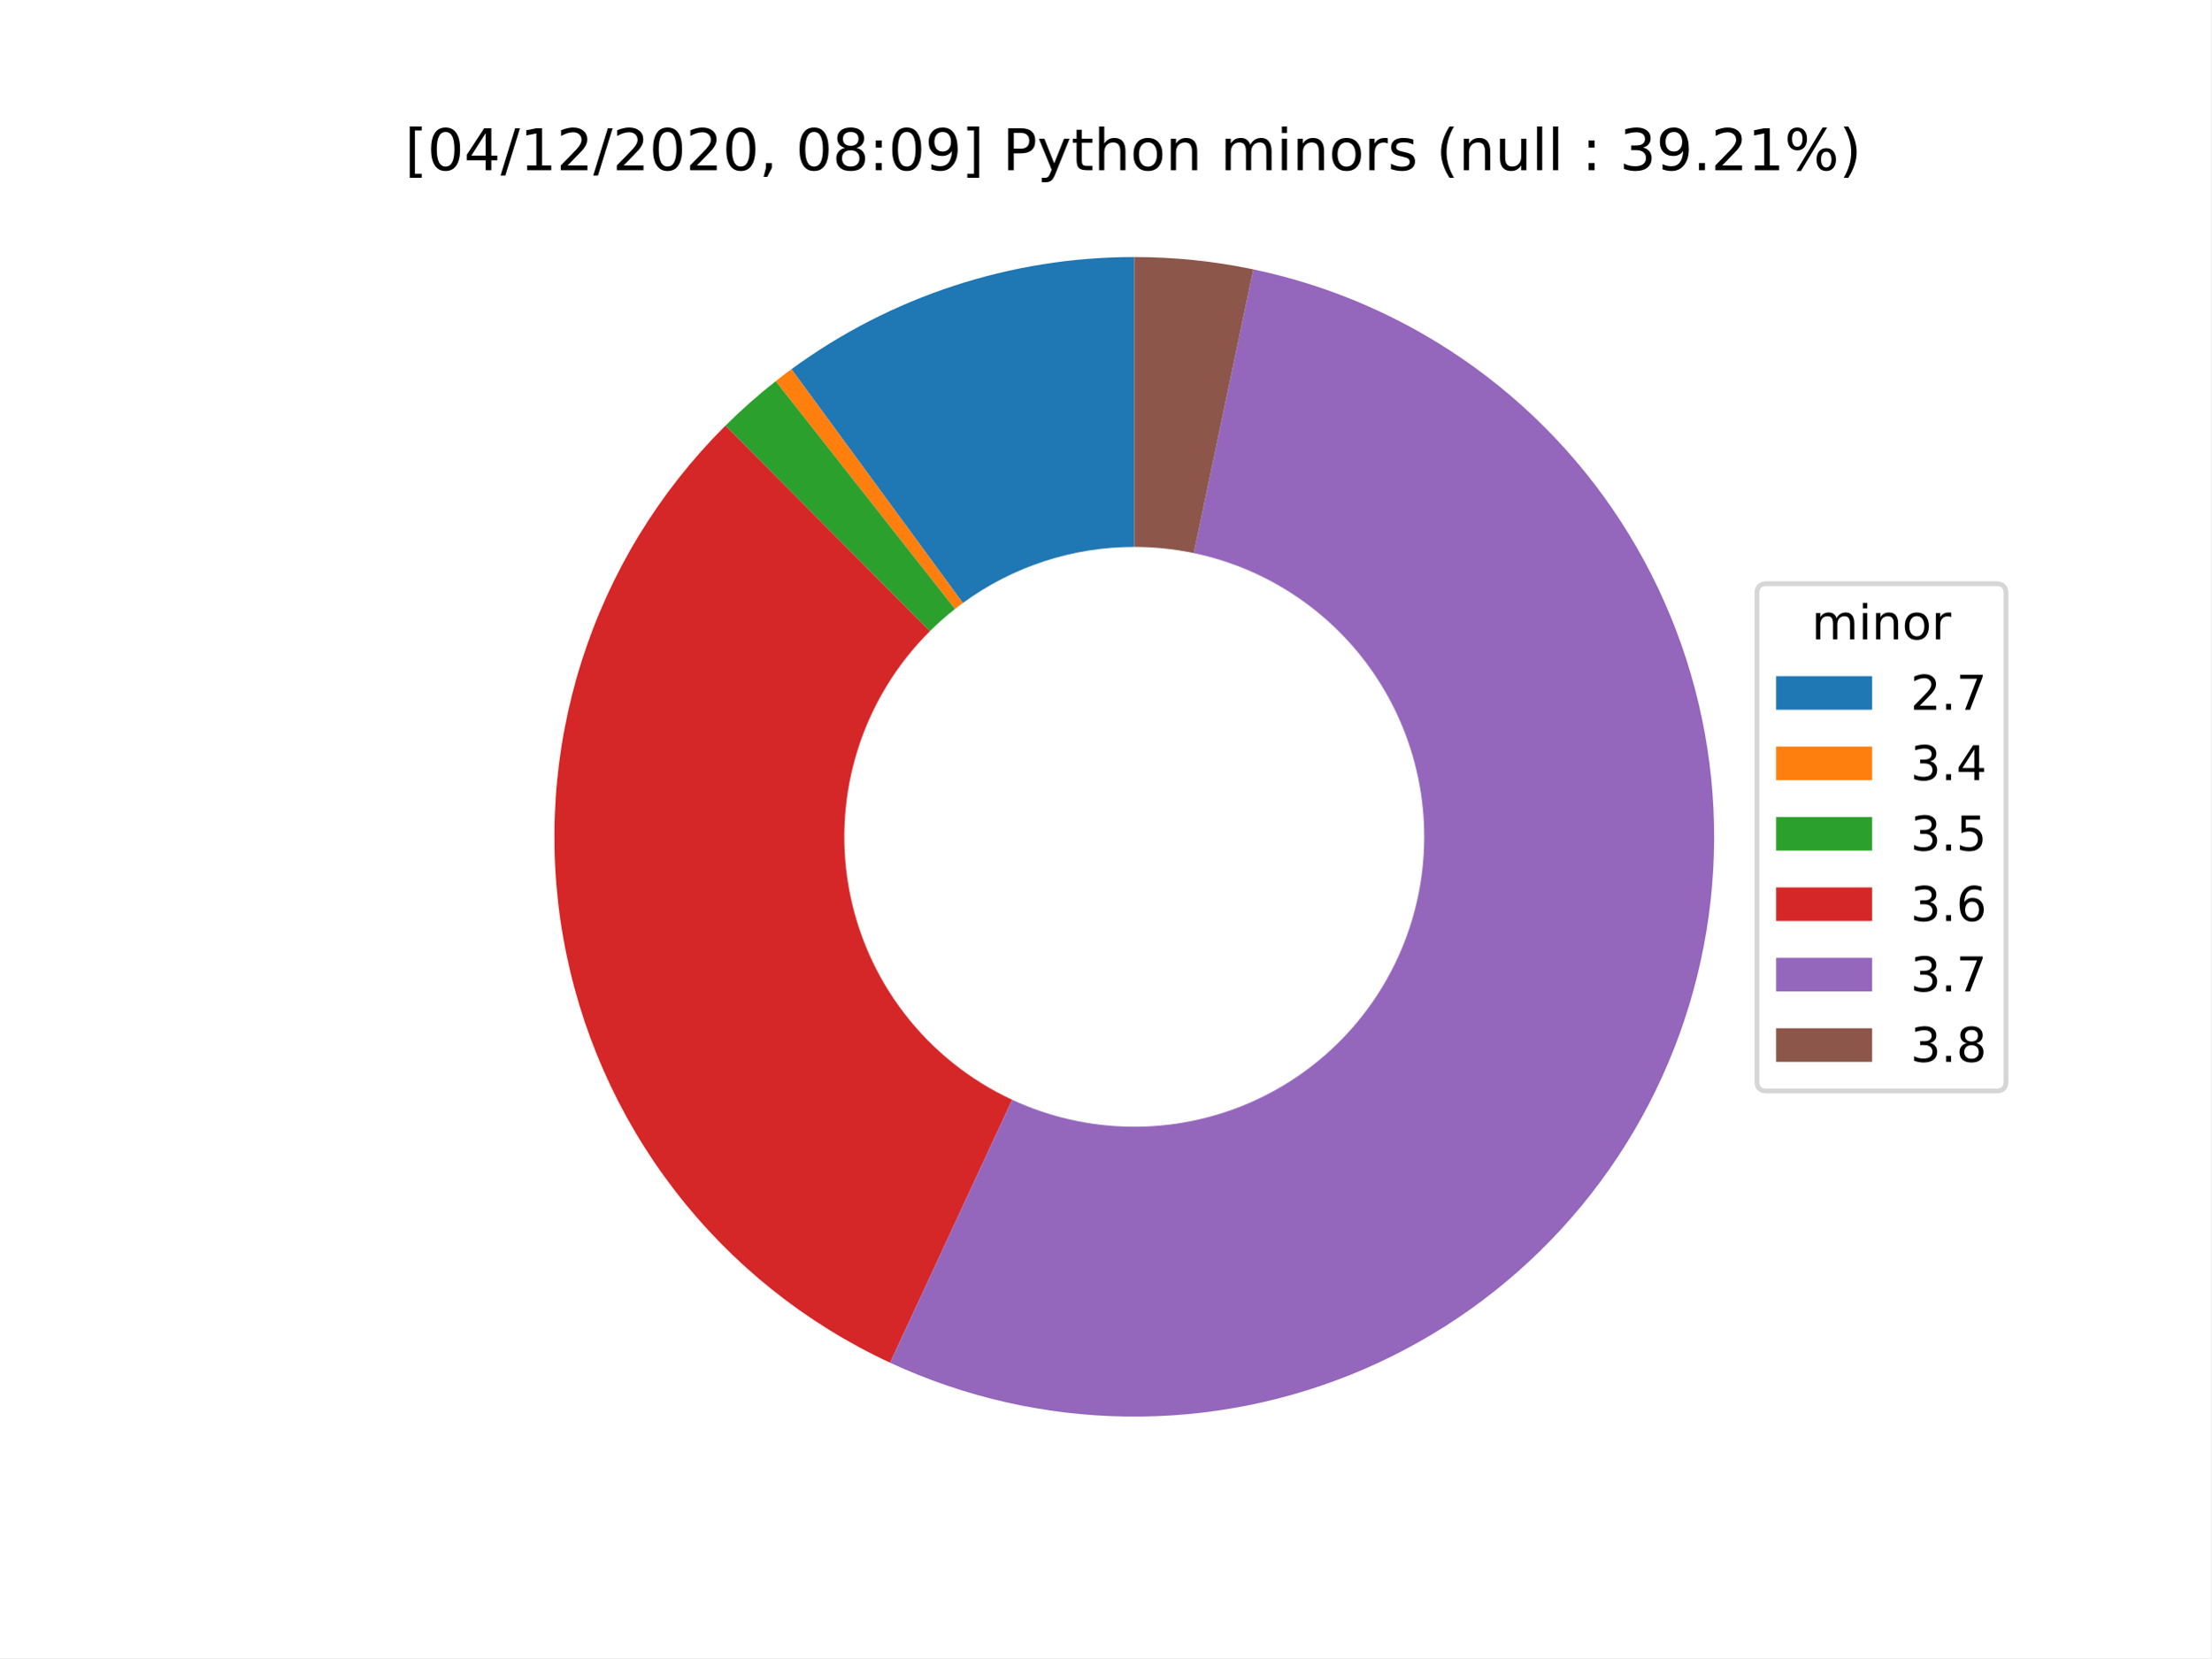
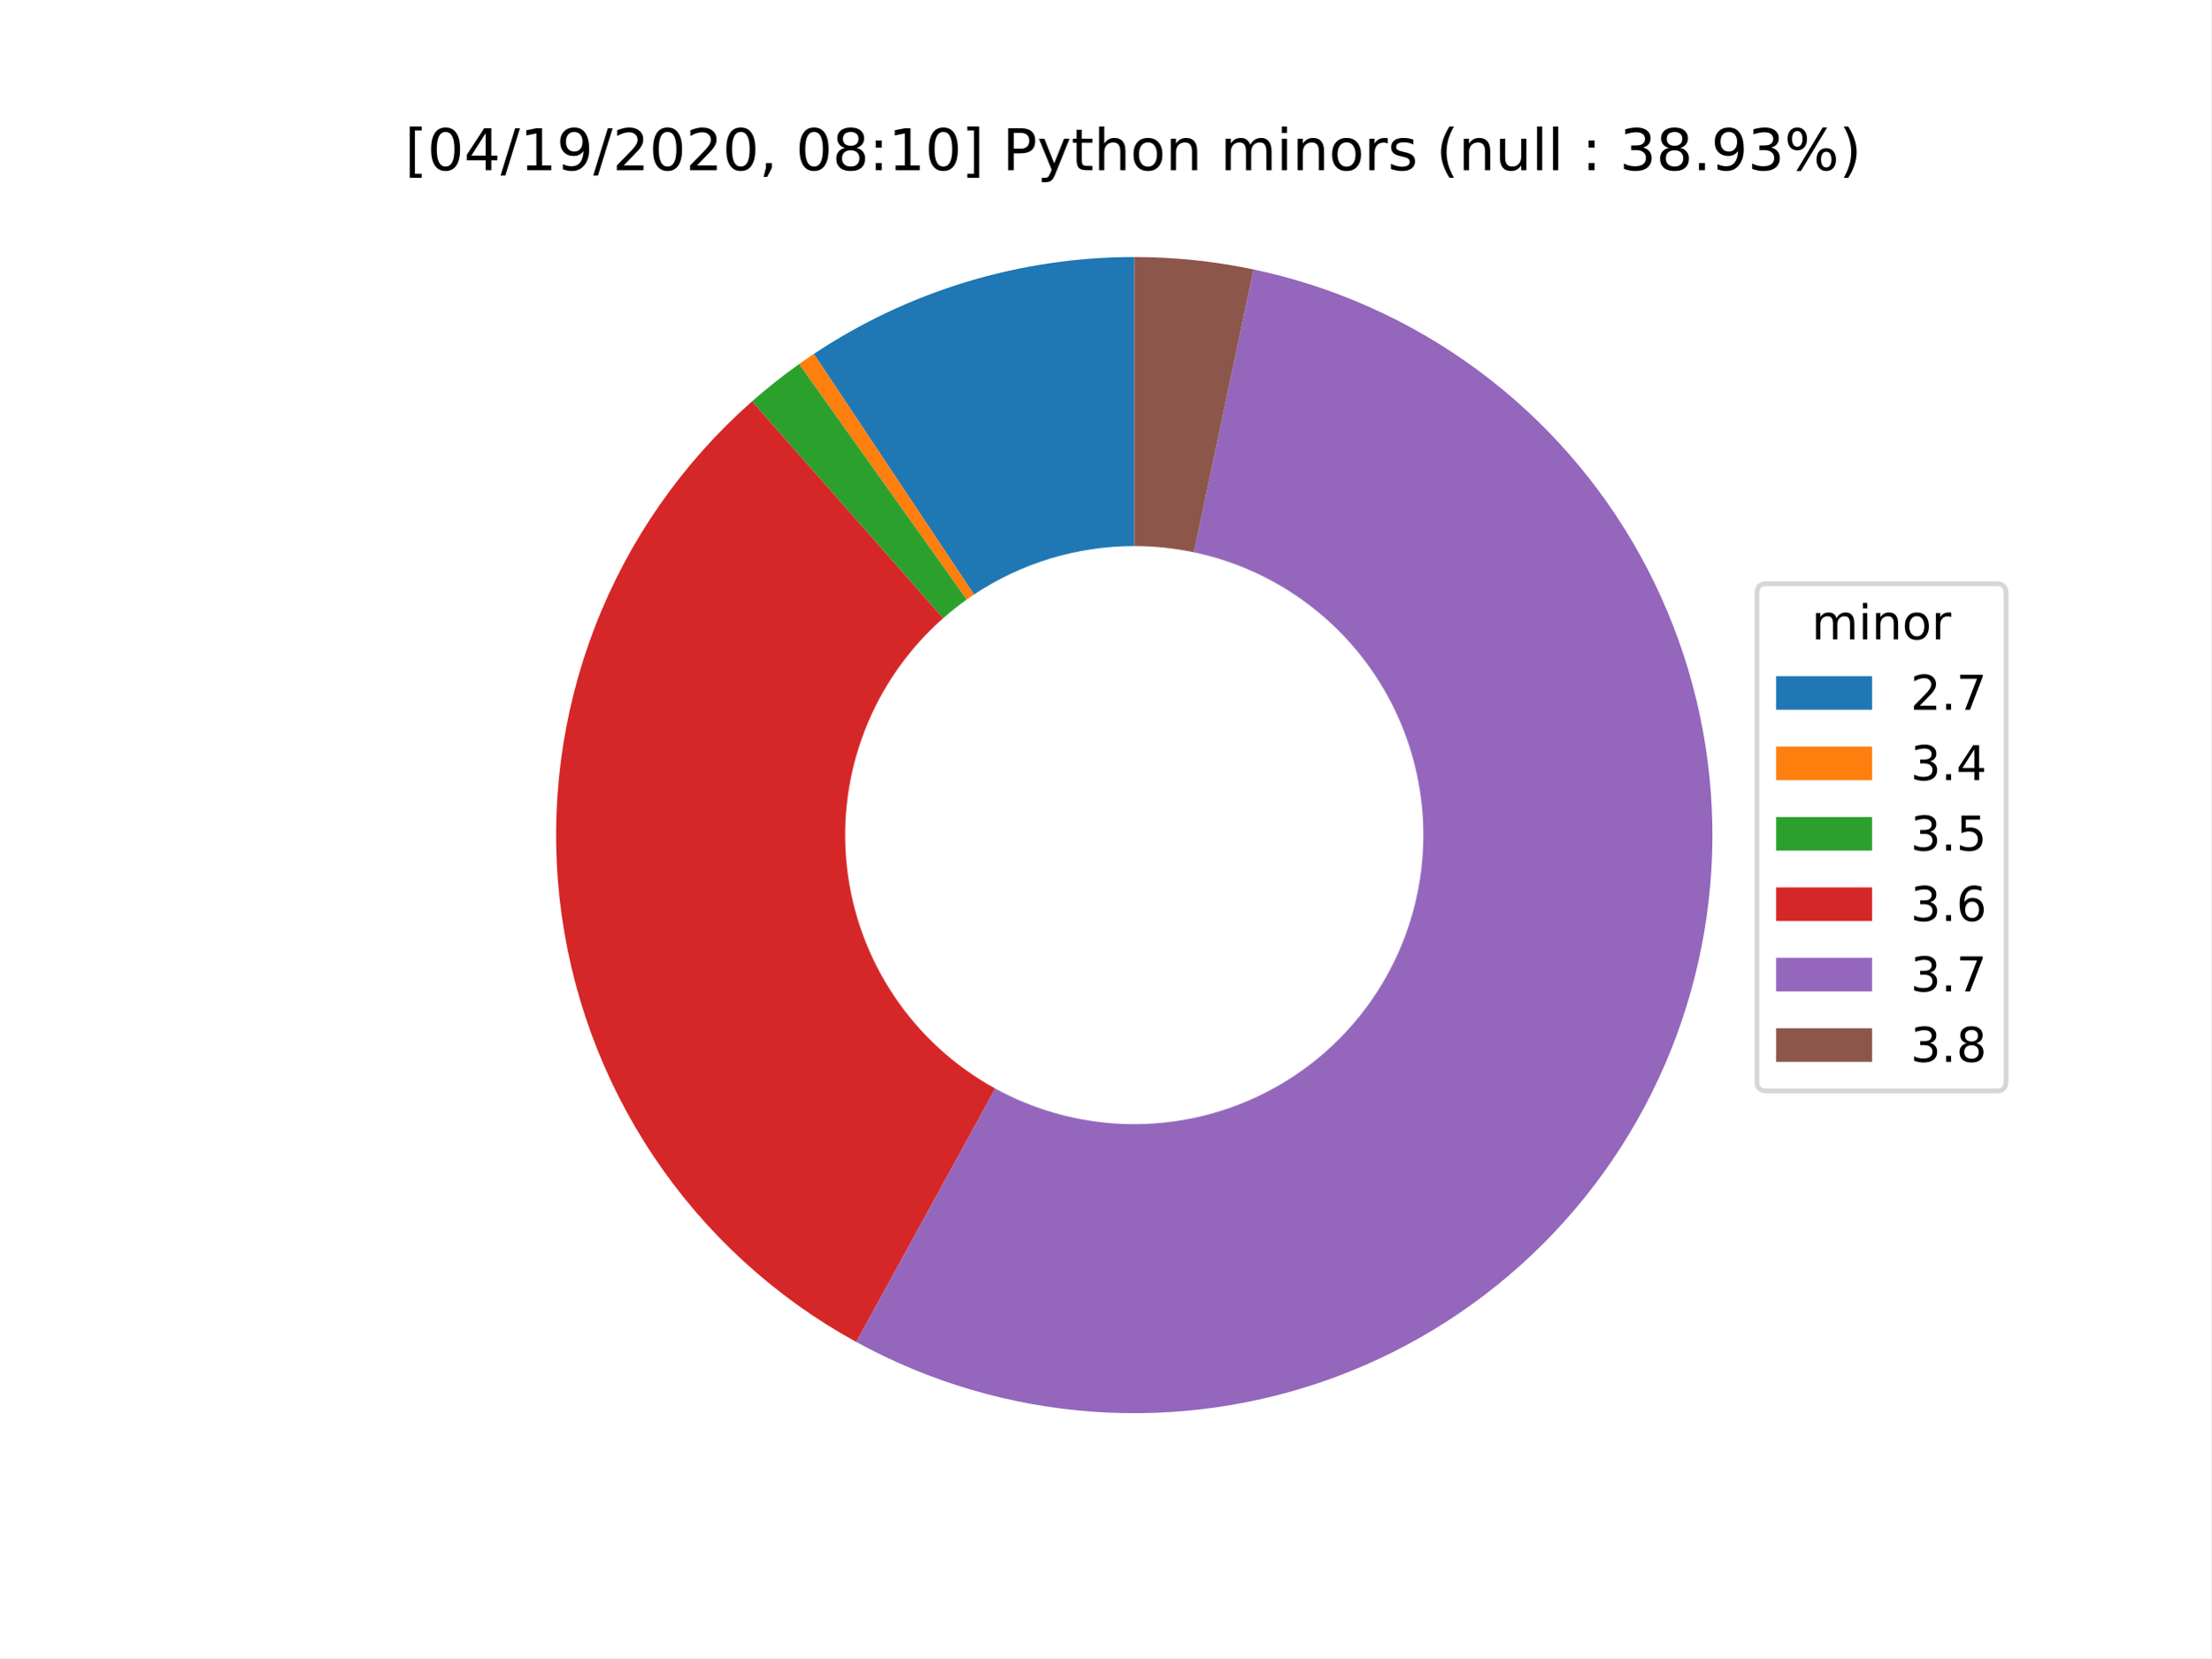
<svg xmlns="http://www.w3.org/2000/svg" xmlns:xlink="http://www.w3.org/1999/xlink" height="345.6pt" version="1.1" viewBox="0 0 460.8 345.6" width="460.8pt">
  <defs>
    <style type="text/css">
*{stroke-linecap:butt;stroke-linejoin:round;}
  </style>
  </defs>
  <g id="figure_1">
    <g id="patch_1">
      <path d="M 0 345.6  L 460.8 345.6  L 460.8 0  L 0 0  z " style="fill:#ffffff;" />
    </g>
    <g id="axes_1">
      <g id="patch_2">
-         <path d="M 236.384 53.568  C 223.617 53.568 210.93 55.591 198.796 59.562  C 186.661 63.533 175.233 69.402 164.936 76.95  L 200.66 125.685  C 205.808 121.911 211.523 118.976 217.59 116.991  C 223.657 115.005 230 113.994 236.384 113.994  L 236.384 53.568  z " style="fill:#1f77b4;" />
+         <path d="M 236.381 53.568  C 224.562 53.568 212.807 55.307 201.494 58.729  C 190.182 62.151 179.434 67.219 169.597 73.769  L 202.989 123.915  C 207.907 120.64 213.281 118.106 218.938 116.395  C 224.594 114.684 230.471 113.814 236.381 113.814  L 236.381 53.568  z " style="fill:#1f77b4;" />
      </g>
      <g id="patch_3">
-         <path d="M 164.936 76.95  C 164.382 77.357 163.831 77.767 163.284 78.183  C 162.737 78.599 162.193 79.019 161.654 79.444  L 199.019 126.931  C 199.289 126.719 199.561 126.509 199.834 126.301  C 200.108 126.093 200.383 125.888 200.66 125.685  L 164.936 76.95  z " style="fill:#ff7f0e;" />
+         <path d="M 169.597 73.769  C 169.081 74.113 168.567 74.46 168.057 74.812  C 167.546 75.163 167.038 75.519 166.533 75.878  L 201.457 124.969  C 201.71 124.79 201.964 124.612 202.219 124.436  C 202.474 124.261 202.731 124.087 202.989 123.915  L 169.597 73.769  z " style="fill:#ff7f0e;" />
      </g>
      <g id="patch_4">
-         <path d="M 161.654 79.444  C 159.821 80.886 158.031 82.38 156.285 83.926  C 154.538 85.471 152.837 87.067 151.184 88.711  L 193.784 131.565  C 194.611 130.743 195.461 129.945 196.334 129.172  C 197.207 128.4 198.103 127.652 199.019 126.931  L 161.654 79.444  z " style="fill:#2ca02c;" />
+         <path d="M 166.533 75.878  C 164.833 77.088 163.164 78.342 161.529 79.638  C 159.893 80.934 158.292 82.273 156.726 83.653  L 196.553 128.857  C 197.336 128.167 198.137 127.498 198.955 126.849  C 199.772 126.201 200.607 125.574 201.457 124.969  L 166.533 75.878  z " style="fill:#2ca02c;" />
      </g>
      <g id="patch_5">
-         <path d="M 151.184 88.711  C 137.372 102.441 127.082 119.308 121.192 137.871  C 115.302 156.434 113.986 176.148 117.356 195.329  C 120.725 214.511 128.682 232.596 140.546 248.04  C 152.41 263.484 167.833 275.834 185.497 284.034  L 210.941 229.227  C 202.109 225.127 194.397 218.952 188.465 211.23  C 182.533 203.508 178.555 194.465 176.87 184.874  C 175.185 175.284 175.843 165.426 178.788 156.145  C 181.733 146.863 186.878 138.43 193.784 131.565  L 151.184 88.711  z " style="fill:#d62728;" />
+         <path d="M 156.726 83.653  C 142.209 96.443 130.983 112.545 124.003 130.59  C 117.023 148.635 114.49 168.099 116.621 187.329  C 118.752 206.56 125.483 224.997 136.244 241.077  C 147.005 257.156 161.483 270.41 178.448 279.713  L 207.414 226.887  C 198.932 222.235 191.693 215.609 186.313 207.569  C 180.932 199.529 177.566 190.31 176.501 180.695  C 175.436 171.08 176.702 161.348 180.192 152.325  C 183.682 143.303 189.295 135.252 196.553 128.857  L 156.726 83.653  z " style="fill:#d62728;" />
      </g>
      <g id="patch_6">
-         <path d="M 185.497 284.034  C 200.944 291.205 217.732 295.03 234.76 295.259  C 251.788 295.488 268.674 292.115 284.307 285.362  C 299.94 278.609 313.971 268.627 325.477 256.073  C 336.983 243.519 345.707 228.673 351.075 212.512  C 356.442 196.35 358.334 179.235 356.625 162.292  C 354.916 145.348 349.645 128.956 341.158 114.192  C 332.672 99.428 321.159 86.623 307.378 76.619  C 293.597 66.615 277.855 59.636 261.189 56.141  L 248.786 115.28  C 257.12 117.028 264.99 120.517 271.881 125.519  C 278.772 130.521 284.528 136.923 288.771 144.305  C 293.015 151.688 295.65 159.884 296.505 168.356  C 297.359 176.827 296.413 185.385 293.729 193.465  C 291.045 201.546 286.684 208.969 280.931 215.246  C 275.178 221.523 268.162 226.514 260.345 229.891  C 252.529 233.267 244.086 234.954 235.572 234.839  C 227.058 234.725 218.664 232.812 210.941 229.227  L 185.497 284.034  z " style="fill:#9467bd;" />
+         <path d="M 178.448 279.713  C 193.629 288.037 210.427 292.992 227.695 294.24  C 244.963 295.488 262.299 293 278.519 286.945  C 294.739 280.89 309.465 271.41 321.692 259.152  C 333.918 246.894 343.36 232.144 349.373 215.908  C 355.386 199.673 357.83 182.331 356.537 165.066  C 355.245 147.801 350.246 131.016 341.883 115.857  C 333.52 100.697 321.987 87.517 308.072 77.216  C 294.157 66.915 278.183 59.733 261.243 56.161  L 248.812 115.111  C 257.282 116.897 265.269 120.488 272.226 125.638  C 279.184 130.789 284.95 137.379 289.132 144.959  C 293.314 152.538 295.813 160.931 296.459 169.563  C 297.105 178.196 295.883 186.867 292.877 194.985  C 289.87 203.102 285.149 210.478 279.036 216.607  C 272.923 222.736 265.56 227.476 257.45 230.503  C 249.34 233.53 240.672 234.774 232.038 234.15  C 223.404 233.526 215.005 231.049 207.414 226.887  L 178.448 279.713  z " style="fill:#9467bd;" />
      </g>
      <g id="patch_7">
-         <path d="M 261.189 56.141  C 257.113 55.286 252.995 54.643 248.853 54.213  C 244.71 53.783 240.549 53.568 236.384 53.568  L 236.384 113.994  C 238.466 113.994 240.547 114.101 242.618 114.316  C 244.69 114.531 246.748 114.853 248.786 115.28  L 261.189 56.141  z " style="fill:#8c564b;" />
+         <path d="M 261.243 56.161  C 257.158 55.299 253.031 54.651 248.879 54.218  C 244.727 53.785 240.555 53.568 236.381 53.568  L 236.381 113.814  C 238.468 113.814 240.554 113.923 242.63 114.139  C 244.706 114.356 246.769 114.68 248.812 115.111  L 261.243 56.161  z " style="fill:#8c564b;" />
      </g>
      <g id="matplotlib.axis_1" />
      <g id="matplotlib.axis_2" />
      <g id="text_1">
        <defs>
          <path d="M 8.594 75.984  L 29.297 75.984  L 29.297 69  L 17.578 69  L 17.578 -6.203  L 29.297 -6.203  L 29.297 -13.188  L 8.594 -13.188  z " id="DejaVuSans-91" />
          <path d="M 31.781 66.406  Q 24.172 66.406 20.328 58.906  Q 16.5 51.422 16.5 36.375  Q 16.5 21.391 20.328 13.891  Q 24.172 6.391 31.781 6.391  Q 39.453 6.391 43.281 13.891  Q 47.125 21.391 47.125 36.375  Q 47.125 51.422 43.281 58.906  Q 39.453 66.406 31.781 66.406  z M 31.781 74.219  Q 44.047 74.219 50.516 64.516  Q 56.984 54.828 56.984 36.375  Q 56.984 17.969 50.516 8.266  Q 44.047 -1.422 31.781 -1.422  Q 19.531 -1.422 13.062 8.266  Q 6.594 17.969 6.594 36.375  Q 6.594 54.828 13.062 64.516  Q 19.531 74.219 31.781 74.219  z " id="DejaVuSans-48" />
          <path d="M 37.797 64.312  L 12.891 25.391  L 37.797 25.391  z M 35.203 72.906  L 47.609 72.906  L 47.609 25.391  L 58.016 25.391  L 58.016 17.188  L 47.609 17.188  L 47.609 0  L 37.797 0  L 37.797 17.188  L 4.891 17.188  L 4.891 26.703  z " id="DejaVuSans-52" />
          <path d="M 25.391 72.906  L 33.688 72.906  L 8.297 -9.281  L 0 -9.281  z " id="DejaVuSans-47" />
          <path d="M 12.406 8.297  L 28.516 8.297  L 28.516 63.922  L 10.984 60.406  L 10.984 69.391  L 28.422 72.906  L 38.281 72.906  L 38.281 8.297  L 54.391 8.297  L 54.391 0  L 12.406 0  z " id="DejaVuSans-49" />
+           <path d="M 10.984 1.516  L 10.984 10.5  Q 14.703 8.734 18.5 7.812  Q 22.312 6.891 25.984 6.891  Q 35.75 6.891 40.891 13.453  Q 46.047 20.016 46.781 33.406  Q 43.953 29.203 39.594 26.953  Q 35.25 24.703 29.984 24.703  Q 19.047 24.703 12.672 31.312  Q 6.297 37.938 6.297 49.422  Q 6.297 60.641 12.938 67.422  Q 19.578 74.219 30.609 74.219  Q 43.266 74.219 49.922 64.516  Q 56.594 54.828 56.594 36.375  Q 56.594 19.141 48.406 8.859  Q 40.234 -1.422 26.422 -1.422  Q 22.703 -1.422 18.891 -0.688  Q 15.094 0.047 10.984 1.516  z M 30.609 32.422  Q 37.25 32.422 41.125 36.953  Q 45.016 41.5 45.016 49.422  Q 45.016 57.281 41.125 61.844  Q 37.25 66.406 30.609 66.406  Q 23.969 66.406 20.094 61.844  Q 16.219 57.281 16.219 49.422  Q 16.219 41.5 20.094 36.953  Q 23.969 32.422 30.609 32.422  z " id="DejaVuSans-57" />
          <path d="M 19.188 8.297  L 53.609 8.297  L 53.609 0  L 7.328 0  L 7.328 8.297  Q 12.938 14.109 22.625 23.891  Q 32.328 33.688 34.812 36.531  Q 39.547 41.844 41.422 45.531  Q 43.312 49.219 43.312 52.781  Q 43.312 58.594 39.234 62.25  Q 35.156 65.922 28.609 65.922  Q 23.969 65.922 18.812 64.312  Q 13.672 62.703 7.812 59.422  L 7.812 69.391  Q 13.766 71.781 18.938 73  Q 24.125 74.219 28.422 74.219  Q 39.75 74.219 46.484 68.547  Q 53.219 62.891 53.219 53.422  Q 53.219 48.922 51.531 44.891  Q 49.859 40.875 45.406 35.406  Q 44.188 33.984 37.641 27.219  Q 31.109 20.453 19.188 8.297  z " id="DejaVuSans-50" />
          <path d="M 11.719 12.406  L 22.016 12.406  L 22.016 4  L 14.016 -11.625  L 7.719 -11.625  L 11.719 4  z " id="DejaVuSans-44" />
          <path id="DejaVuSans-32" />
          <path d="M 31.781 34.625  Q 24.75 34.625 20.719 30.859  Q 16.703 27.094 16.703 20.516  Q 16.703 13.922 20.719 10.156  Q 24.75 6.391 31.781 6.391  Q 38.812 6.391 42.859 10.172  Q 46.922 13.969 46.922 20.516  Q 46.922 27.094 42.891 30.859  Q 38.875 34.625 31.781 34.625  z M 21.922 38.812  Q 15.578 40.375 12.031 44.719  Q 8.5 49.078 8.5 55.328  Q 8.5 64.062 14.719 69.141  Q 20.953 74.219 31.781 74.219  Q 42.672 74.219 48.875 69.141  Q 55.078 64.062 55.078 55.328  Q 55.078 49.078 51.531 44.719  Q 48 40.375 41.703 38.812  Q 48.828 37.156 52.797 32.312  Q 56.781 27.484 56.781 20.516  Q 56.781 9.906 50.312 4.234  Q 43.844 -1.422 31.781 -1.422  Q 19.734 -1.422 13.25 4.234  Q 6.781 9.906 6.781 20.516  Q 6.781 27.484 10.781 32.312  Q 14.797 37.156 21.922 38.812  z M 18.312 54.391  Q 18.312 48.734 21.844 45.562  Q 25.391 42.391 31.781 42.391  Q 38.141 42.391 41.719 45.562  Q 45.312 48.734 45.312 54.391  Q 45.312 60.062 41.719 63.234  Q 38.141 66.406 31.781 66.406  Q 25.391 66.406 21.844 63.234  Q 18.312 60.062 18.312 54.391  z " id="DejaVuSans-56" />
          <path d="M 11.719 12.406  L 22.016 12.406  L 22.016 0  L 11.719 0  z M 11.719 51.703  L 22.016 51.703  L 22.016 39.312  L 11.719 39.312  z " id="DejaVuSans-58" />
-           <path d="M 10.984 1.516  L 10.984 10.5  Q 14.703 8.734 18.5 7.812  Q 22.312 6.891 25.984 6.891  Q 35.75 6.891 40.891 13.453  Q 46.047 20.016 46.781 33.406  Q 43.953 29.203 39.594 26.953  Q 35.25 24.703 29.984 24.703  Q 19.047 24.703 12.672 31.312  Q 6.297 37.938 6.297 49.422  Q 6.297 60.641 12.938 67.422  Q 19.578 74.219 30.609 74.219  Q 43.266 74.219 49.922 64.516  Q 56.594 54.828 56.594 36.375  Q 56.594 19.141 48.406 8.859  Q 40.234 -1.422 26.422 -1.422  Q 22.703 -1.422 18.891 -0.688  Q 15.094 0.047 10.984 1.516  z M 30.609 32.422  Q 37.25 32.422 41.125 36.953  Q 45.016 41.5 45.016 49.422  Q 45.016 57.281 41.125 61.844  Q 37.25 66.406 30.609 66.406  Q 23.969 66.406 20.094 61.844  Q 16.219 57.281 16.219 49.422  Q 16.219 41.5 20.094 36.953  Q 23.969 32.422 30.609 32.422  z " id="DejaVuSans-57" />
          <path d="M 30.422 75.984  L 30.422 -13.188  L 9.719 -13.188  L 9.719 -6.203  L 21.391 -6.203  L 21.391 69  L 9.719 69  L 9.719 75.984  z " id="DejaVuSans-93" />
          <path d="M 19.672 64.797  L 19.672 37.406  L 32.078 37.406  Q 38.969 37.406 42.719 40.969  Q 46.484 44.531 46.484 51.125  Q 46.484 57.672 42.719 61.234  Q 38.969 64.797 32.078 64.797  z M 9.812 72.906  L 32.078 72.906  Q 44.344 72.906 50.609 67.359  Q 56.891 61.812 56.891 51.125  Q 56.891 40.328 50.609 34.812  Q 44.344 29.297 32.078 29.297  L 19.672 29.297  L 19.672 0  L 9.812 0  z " id="DejaVuSans-80" />
          <path d="M 32.172 -5.078  Q 28.375 -14.844 24.75 -17.812  Q 21.141 -20.797 15.094 -20.797  L 7.906 -20.797  L 7.906 -13.281  L 13.188 -13.281  Q 16.891 -13.281 18.938 -11.516  Q 21 -9.766 23.484 -3.219  L 25.094 0.875  L 2.984 54.688  L 12.5 54.688  L 29.594 11.922  L 46.688 54.688  L 56.203 54.688  z " id="DejaVuSans-121" />
          <path d="M 18.312 70.219  L 18.312 54.688  L 36.812 54.688  L 36.812 47.703  L 18.312 47.703  L 18.312 18.016  Q 18.312 11.328 20.141 9.422  Q 21.969 7.516 27.594 7.516  L 36.812 7.516  L 36.812 0  L 27.594 0  Q 17.188 0 13.234 3.875  Q 9.281 7.766 9.281 18.016  L 9.281 47.703  L 2.688 47.703  L 2.688 54.688  L 9.281 54.688  L 9.281 70.219  z " id="DejaVuSans-116" />
          <path d="M 54.891 33.016  L 54.891 0  L 45.906 0  L 45.906 32.719  Q 45.906 40.484 42.875 44.328  Q 39.844 48.188 33.797 48.188  Q 26.516 48.188 22.312 43.547  Q 18.109 38.922 18.109 30.906  L 18.109 0  L 9.078 0  L 9.078 75.984  L 18.109 75.984  L 18.109 46.188  Q 21.344 51.125 25.703 53.562  Q 30.078 56 35.797 56  Q 45.219 56 50.047 50.172  Q 54.891 44.344 54.891 33.016  z " id="DejaVuSans-104" />
          <path d="M 30.609 48.391  Q 23.391 48.391 19.188 42.75  Q 14.984 37.109 14.984 27.297  Q 14.984 17.484 19.156 11.844  Q 23.344 6.203 30.609 6.203  Q 37.797 6.203 41.984 11.859  Q 46.188 17.531 46.188 27.297  Q 46.188 37.016 41.984 42.703  Q 37.797 48.391 30.609 48.391  z M 30.609 56  Q 42.328 56 49.016 48.375  Q 55.719 40.766 55.719 27.297  Q 55.719 13.875 49.016 6.219  Q 42.328 -1.422 30.609 -1.422  Q 18.844 -1.422 12.172 6.219  Q 5.516 13.875 5.516 27.297  Q 5.516 40.766 12.172 48.375  Q 18.844 56 30.609 56  z " id="DejaVuSans-111" />
          <path d="M 54.891 33.016  L 54.891 0  L 45.906 0  L 45.906 32.719  Q 45.906 40.484 42.875 44.328  Q 39.844 48.188 33.797 48.188  Q 26.516 48.188 22.312 43.547  Q 18.109 38.922 18.109 30.906  L 18.109 0  L 9.078 0  L 9.078 54.688  L 18.109 54.688  L 18.109 46.188  Q 21.344 51.125 25.703 53.562  Q 30.078 56 35.797 56  Q 45.219 56 50.047 50.172  Q 54.891 44.344 54.891 33.016  z " id="DejaVuSans-110" />
          <path d="M 52 44.188  Q 55.375 50.25 60.062 53.125  Q 64.75 56 71.094 56  Q 79.641 56 84.281 50.016  Q 88.922 44.047 88.922 33.016  L 88.922 0  L 79.891 0  L 79.891 32.719  Q 79.891 40.578 77.094 44.375  Q 74.312 48.188 68.609 48.188  Q 61.625 48.188 57.562 43.547  Q 53.516 38.922 53.516 30.906  L 53.516 0  L 44.484 0  L 44.484 32.719  Q 44.484 40.625 41.703 44.406  Q 38.922 48.188 33.109 48.188  Q 26.219 48.188 22.156 43.531  Q 18.109 38.875 18.109 30.906  L 18.109 0  L 9.078 0  L 9.078 54.688  L 18.109 54.688  L 18.109 46.188  Q 21.188 51.219 25.484 53.609  Q 29.781 56 35.688 56  Q 41.656 56 45.828 52.969  Q 50 49.953 52 44.188  z " id="DejaVuSans-109" />
          <path d="M 9.422 54.688  L 18.406 54.688  L 18.406 0  L 9.422 0  z M 9.422 75.984  L 18.406 75.984  L 18.406 64.594  L 9.422 64.594  z " id="DejaVuSans-105" />
          <path d="M 41.109 46.297  Q 39.594 47.172 37.812 47.578  Q 36.031 48 33.891 48  Q 26.266 48 22.188 43.047  Q 18.109 38.094 18.109 28.812  L 18.109 0  L 9.078 0  L 9.078 54.688  L 18.109 54.688  L 18.109 46.188  Q 20.953 51.172 25.484 53.578  Q 30.031 56 36.531 56  Q 37.453 56 38.578 55.875  Q 39.703 55.766 41.062 55.516  z " id="DejaVuSans-114" />
          <path d="M 44.281 53.078  L 44.281 44.578  Q 40.484 46.531 36.375 47.5  Q 32.281 48.484 27.875 48.484  Q 21.188 48.484 17.844 46.438  Q 14.5 44.391 14.5 40.281  Q 14.5 37.156 16.891 35.375  Q 19.281 33.594 26.516 31.984  L 29.594 31.297  Q 39.156 29.25 43.188 25.516  Q 47.219 21.781 47.219 15.094  Q 47.219 7.469 41.188 3.016  Q 35.156 -1.422 24.609 -1.422  Q 20.219 -1.422 15.453 -0.562  Q 10.688 0.297 5.422 2  L 5.422 11.281  Q 10.406 8.688 15.234 7.391  Q 20.062 6.109 24.812 6.109  Q 31.156 6.109 34.562 8.281  Q 37.984 10.453 37.984 14.406  Q 37.984 18.062 35.516 20.016  Q 33.062 21.969 24.703 23.781  L 21.578 24.516  Q 13.234 26.266 9.516 29.906  Q 5.812 33.547 5.812 39.891  Q 5.812 47.609 11.281 51.797  Q 16.75 56 26.812 56  Q 31.781 56 36.172 55.266  Q 40.578 54.547 44.281 53.078  z " id="DejaVuSans-115" />
          <path d="M 31 75.875  Q 24.469 64.656 21.281 53.656  Q 18.109 42.672 18.109 31.391  Q 18.109 20.125 21.312 9.062  Q 24.516 -2 31 -13.188  L 23.188 -13.188  Q 15.875 -1.703 12.234 9.375  Q 8.594 20.453 8.594 31.391  Q 8.594 42.281 12.203 53.312  Q 15.828 64.359 23.188 75.875  z " id="DejaVuSans-40" />
          <path d="M 8.5 21.578  L 8.5 54.688  L 17.484 54.688  L 17.484 21.922  Q 17.484 14.156 20.5 10.266  Q 23.531 6.391 29.594 6.391  Q 36.859 6.391 41.078 11.031  Q 45.312 15.672 45.312 23.688  L 45.312 54.688  L 54.297 54.688  L 54.297 0  L 45.312 0  L 45.312 8.406  Q 42.047 3.422 37.719 1  Q 33.406 -1.422 27.688 -1.422  Q 18.266 -1.422 13.375 4.438  Q 8.5 10.297 8.5 21.578  z M 31.109 56  z " id="DejaVuSans-117" />
          <path d="M 9.422 75.984  L 18.406 75.984  L 18.406 0  L 9.422 0  z " id="DejaVuSans-108" />
          <path d="M 40.578 39.312  Q 47.656 37.797 51.625 33  Q 55.609 28.219 55.609 21.188  Q 55.609 10.406 48.188 4.484  Q 40.766 -1.422 27.094 -1.422  Q 22.516 -1.422 17.656 -0.516  Q 12.797 0.391 7.625 2.203  L 7.625 11.719  Q 11.719 9.328 16.594 8.109  Q 21.484 6.891 26.812 6.891  Q 36.078 6.891 40.938 10.547  Q 45.797 14.203 45.797 21.188  Q 45.797 27.641 41.281 31.266  Q 36.766 34.906 28.719 34.906  L 20.219 34.906  L 20.219 43.016  L 29.109 43.016  Q 36.375 43.016 40.234 45.922  Q 44.094 48.828 44.094 54.297  Q 44.094 59.906 40.109 62.906  Q 36.141 65.922 28.719 65.922  Q 24.656 65.922 20.016 65.031  Q 15.375 64.156 9.812 62.312  L 9.812 71.094  Q 15.438 72.656 20.344 73.438  Q 25.25 74.219 29.594 74.219  Q 40.828 74.219 47.359 69.109  Q 53.906 64.016 53.906 55.328  Q 53.906 49.266 50.438 45.094  Q 46.969 40.922 40.578 39.312  z " id="DejaVuSans-51" />
          <path d="M 10.688 12.406  L 21 12.406  L 21 0  L 10.688 0  z " id="DejaVuSans-46" />
          <path d="M 72.703 32.078  Q 68.453 32.078 66.031 28.469  Q 63.625 24.859 63.625 18.406  Q 63.625 12.062 66.031 8.422  Q 68.453 4.781 72.703 4.781  Q 76.859 4.781 79.266 8.422  Q 81.688 12.062 81.688 18.406  Q 81.688 24.812 79.266 28.438  Q 76.859 32.078 72.703 32.078  z M 72.703 38.281  Q 80.422 38.281 84.953 32.906  Q 89.5 27.547 89.5 18.406  Q 89.5 9.281 84.938 3.922  Q 80.375 -1.422 72.703 -1.422  Q 64.891 -1.422 60.344 3.922  Q 55.812 9.281 55.812 18.406  Q 55.812 27.594 60.375 32.938  Q 64.938 38.281 72.703 38.281  z M 22.312 68.016  Q 18.109 68.016 15.688 64.375  Q 13.281 60.75 13.281 54.391  Q 13.281 47.953 15.672 44.328  Q 18.062 40.719 22.312 40.719  Q 26.562 40.719 28.969 44.328  Q 31.391 47.953 31.391 54.391  Q 31.391 60.688 28.953 64.344  Q 26.516 68.016 22.312 68.016  z M 66.406 74.219  L 74.219 74.219  L 28.609 -1.422  L 20.797 -1.422  z M 22.312 74.219  Q 30.031 74.219 34.609 68.875  Q 39.203 63.531 39.203 54.391  Q 39.203 45.172 34.641 39.844  Q 30.078 34.516 22.312 34.516  Q 14.547 34.516 10.031 39.859  Q 5.516 45.219 5.516 54.391  Q 5.516 63.484 10.047 68.844  Q 14.594 74.219 22.312 74.219  z " id="DejaVuSans-37" />
          <path d="M 8.016 75.875  L 15.828 75.875  Q 23.141 64.359 26.781 53.312  Q 30.422 42.281 30.422 31.391  Q 30.422 20.453 26.781 9.375  Q 23.141 -1.703 15.828 -13.188  L 8.016 -13.188  Q 14.5 -2 17.703 9.062  Q 20.906 20.125 20.906 31.391  Q 20.906 42.672 17.703 53.656  Q 14.5 64.656 8.016 75.875  z " id="DejaVuSans-41" />
        </defs>
        <g transform="translate(84.36187 35.472)scale(0.12 -0.12)">
          <use xlink:href="#DejaVuSans-91" />
          <use x="39.014" xlink:href="#DejaVuSans-48" />
          <use x="102.637" xlink:href="#DejaVuSans-52" />
          <use x="166.26" xlink:href="#DejaVuSans-47" />
          <use x="199.951" xlink:href="#DejaVuSans-49" />
-           <use x="263.574" xlink:href="#DejaVuSans-50" />
+           <use x="263.574" xlink:href="#DejaVuSans-57" />
          <use x="327.197" xlink:href="#DejaVuSans-47" />
          <use x="360.889" xlink:href="#DejaVuSans-50" />
          <use x="424.512" xlink:href="#DejaVuSans-48" />
          <use x="488.135" xlink:href="#DejaVuSans-50" />
          <use x="551.758" xlink:href="#DejaVuSans-48" />
          <use x="615.381" xlink:href="#DejaVuSans-44" />
          <use x="647.168" xlink:href="#DejaVuSans-32" />
          <use x="678.955" xlink:href="#DejaVuSans-48" />
          <use x="742.578" xlink:href="#DejaVuSans-56" />
          <use x="806.201" xlink:href="#DejaVuSans-58" />
-           <use x="839.893" xlink:href="#DejaVuSans-48" />
-           <use x="903.516" xlink:href="#DejaVuSans-57" />
+           <use x="839.893" xlink:href="#DejaVuSans-49" />
+           <use x="903.516" xlink:href="#DejaVuSans-48" />
          <use x="967.139" xlink:href="#DejaVuSans-93" />
          <use x="1006.152" xlink:href="#DejaVuSans-32" />
          <use x="1037.939" xlink:href="#DejaVuSans-80" />
          <use x="1098.242" xlink:href="#DejaVuSans-121" />
          <use x="1157.422" xlink:href="#DejaVuSans-116" />
          <use x="1196.631" xlink:href="#DejaVuSans-104" />
          <use x="1260.01" xlink:href="#DejaVuSans-111" />
          <use x="1321.191" xlink:href="#DejaVuSans-110" />
          <use x="1384.57" xlink:href="#DejaVuSans-32" />
          <use x="1416.357" xlink:href="#DejaVuSans-109" />
          <use x="1513.77" xlink:href="#DejaVuSans-105" />
          <use x="1541.553" xlink:href="#DejaVuSans-110" />
          <use x="1604.932" xlink:href="#DejaVuSans-111" />
          <use x="1666.113" xlink:href="#DejaVuSans-114" />
          <use x="1707.227" xlink:href="#DejaVuSans-115" />
          <use x="1759.326" xlink:href="#DejaVuSans-32" />
          <use x="1791.113" xlink:href="#DejaVuSans-40" />
          <use x="1830.127" xlink:href="#DejaVuSans-110" />
          <use x="1893.506" xlink:href="#DejaVuSans-117" />
          <use x="1956.885" xlink:href="#DejaVuSans-108" />
          <use x="1984.668" xlink:href="#DejaVuSans-108" />
          <use x="2012.451" xlink:href="#DejaVuSans-32" />
          <use x="2044.238" xlink:href="#DejaVuSans-58" />
          <use x="2077.93" xlink:href="#DejaVuSans-32" />
          <use x="2109.717" xlink:href="#DejaVuSans-51" />
-           <use x="2173.34" xlink:href="#DejaVuSans-57" />
+           <use x="2173.34" xlink:href="#DejaVuSans-56" />
          <use x="2236.963" xlink:href="#DejaVuSans-46" />
-           <use x="2268.75" xlink:href="#DejaVuSans-50" />
-           <use x="2332.373" xlink:href="#DejaVuSans-49" />
+           <use x="2268.75" xlink:href="#DejaVuSans-57" />
+           <use x="2332.373" xlink:href="#DejaVuSans-51" />
          <use x="2395.996" xlink:href="#DejaVuSans-37" />
          <use x="2491.016" xlink:href="#DejaVuSans-41" />
        </g>
      </g>
      <g id="legend_1">
        <g id="patch_8">
          <path d="M 368.152 227.401  L 416.055 227.401  Q 418.055 227.401 418.055 225.401  L 418.055 123.655  Q 418.055 121.655 416.055 121.655  L 368.152 121.655  Q 366.152 121.655 366.152 123.655  L 366.152 225.401  Q 366.152 227.401 368.152 227.401  z " style="fill:#ffffff;opacity:0.8;stroke:#cccccc;stroke-linejoin:miter;" />
        </g>
        <g id="text_2">
          <g transform="translate(377.5606 133.253)scale(0.1 -0.1)">
            <use xlink:href="#DejaVuSans-109" />
            <use x="97.412" xlink:href="#DejaVuSans-105" />
            <use x="125.195" xlink:href="#DejaVuSans-110" />
            <use x="188.574" xlink:href="#DejaVuSans-111" />
            <use x="249.756" xlink:href="#DejaVuSans-114" />
          </g>
        </g>
        <g id="patch_9">
          <path d="M 370.152 147.931  L 390.152 147.931  L 390.152 140.931  L 370.152 140.931  z " style="fill:#1f77b4;" />
        </g>
        <g id="text_3">
          <defs>
            <path d="M 8.203 72.906  L 55.078 72.906  L 55.078 68.703  L 28.609 0  L 18.312 0  L 43.219 64.594  L 8.203 64.594  z " id="DejaVuSans-55" />
          </defs>
          <g transform="translate(398.152 147.9311)scale(0.1 -0.1)">
            <use xlink:href="#DejaVuSans-50" />
            <use x="63.623" xlink:href="#DejaVuSans-46" />
            <use x="95.41" xlink:href="#DejaVuSans-55" />
          </g>
        </g>
        <g id="patch_10">
          <path d="M 370.152 162.609  L 390.152 162.609  L 390.152 155.609  L 370.152 155.609  z " style="fill:#ff7f0e;" />
        </g>
        <g id="text_4">
          <g transform="translate(398.152 162.6093)scale(0.1 -0.1)">
            <use xlink:href="#DejaVuSans-51" />
            <use x="63.623" xlink:href="#DejaVuSans-46" />
            <use x="95.41" xlink:href="#DejaVuSans-52" />
          </g>
        </g>
        <g id="patch_11">
          <path d="M 370.152 177.287  L 390.152 177.287  L 390.152 170.287  L 370.152 170.287  z " style="fill:#2ca02c;" />
        </g>
        <g id="text_5">
          <defs>
            <path d="M 10.797 72.906  L 49.516 72.906  L 49.516 64.594  L 19.828 64.594  L 19.828 46.734  Q 21.969 47.469 24.109 47.828  Q 26.266 48.188 28.422 48.188  Q 40.625 48.188 47.75 41.5  Q 54.891 34.812 54.891 23.391  Q 54.891 11.625 47.562 5.094  Q 40.234 -1.422 26.906 -1.422  Q 22.312 -1.422 17.547 -0.641  Q 12.797 0.141 7.719 1.703  L 7.719 11.625  Q 12.109 9.234 16.797 8.062  Q 21.484 6.891 26.703 6.891  Q 35.156 6.891 40.078 11.328  Q 45.016 15.766 45.016 23.391  Q 45.016 31 40.078 35.438  Q 35.156 39.891 26.703 39.891  Q 22.75 39.891 18.812 39.016  Q 14.891 38.141 10.797 36.281  z " id="DejaVuSans-53" />
          </defs>
          <g transform="translate(398.152 177.2874)scale(0.1 -0.1)">
            <use xlink:href="#DejaVuSans-51" />
            <use x="63.623" xlink:href="#DejaVuSans-46" />
            <use x="95.41" xlink:href="#DejaVuSans-53" />
          </g>
        </g>
        <g id="patch_12">
          <path d="M 370.152 191.965  L 390.152 191.965  L 390.152 184.965  L 370.152 184.965  z " style="fill:#d62728;" />
        </g>
        <g id="text_6">
          <defs>
            <path d="M 33.016 40.375  Q 26.375 40.375 22.484 35.828  Q 18.609 31.297 18.609 23.391  Q 18.609 15.531 22.484 10.953  Q 26.375 6.391 33.016 6.391  Q 39.656 6.391 43.531 10.953  Q 47.406 15.531 47.406 23.391  Q 47.406 31.297 43.531 35.828  Q 39.656 40.375 33.016 40.375  z M 52.594 71.297  L 52.594 62.312  Q 48.875 64.062 45.094 64.984  Q 41.312 65.922 37.594 65.922  Q 27.828 65.922 22.672 59.328  Q 17.531 52.734 16.797 39.406  Q 19.672 43.656 24.016 45.922  Q 28.375 48.188 33.594 48.188  Q 44.578 48.188 50.953 41.516  Q 57.328 34.859 57.328 23.391  Q 57.328 12.156 50.688 5.359  Q 44.047 -1.422 33.016 -1.422  Q 20.359 -1.422 13.672 8.266  Q 6.984 17.969 6.984 36.375  Q 6.984 53.656 15.188 63.938  Q 23.391 74.219 37.203 74.219  Q 40.922 74.219 44.703 73.484  Q 48.484 72.75 52.594 71.297  z " id="DejaVuSans-54" />
          </defs>
          <g transform="translate(398.152 191.9655)scale(0.1 -0.1)">
            <use xlink:href="#DejaVuSans-51" />
            <use x="63.623" xlink:href="#DejaVuSans-46" />
            <use x="95.41" xlink:href="#DejaVuSans-54" />
          </g>
        </g>
        <g id="patch_13">
          <path d="M 370.152 206.644  L 390.152 206.644  L 390.152 199.644  L 370.152 199.644  z " style="fill:#9467bd;" />
        </g>
        <g id="text_7">
          <g transform="translate(398.152 206.6436)scale(0.1 -0.1)">
            <use xlink:href="#DejaVuSans-51" />
            <use x="63.623" xlink:href="#DejaVuSans-46" />
            <use x="95.41" xlink:href="#DejaVuSans-55" />
          </g>
        </g>
        <g id="patch_14">
          <path d="M 370.152 221.322  L 390.152 221.322  L 390.152 214.322  L 370.152 214.322  z " style="fill:#8c564b;" />
        </g>
        <g id="text_8">
          <g transform="translate(398.152 221.3218)scale(0.1 -0.1)">
            <use xlink:href="#DejaVuSans-51" />
            <use x="63.623" xlink:href="#DejaVuSans-46" />
            <use x="95.41" xlink:href="#DejaVuSans-56" />
          </g>
        </g>
      </g>
    </g>
  </g>
</svg>
